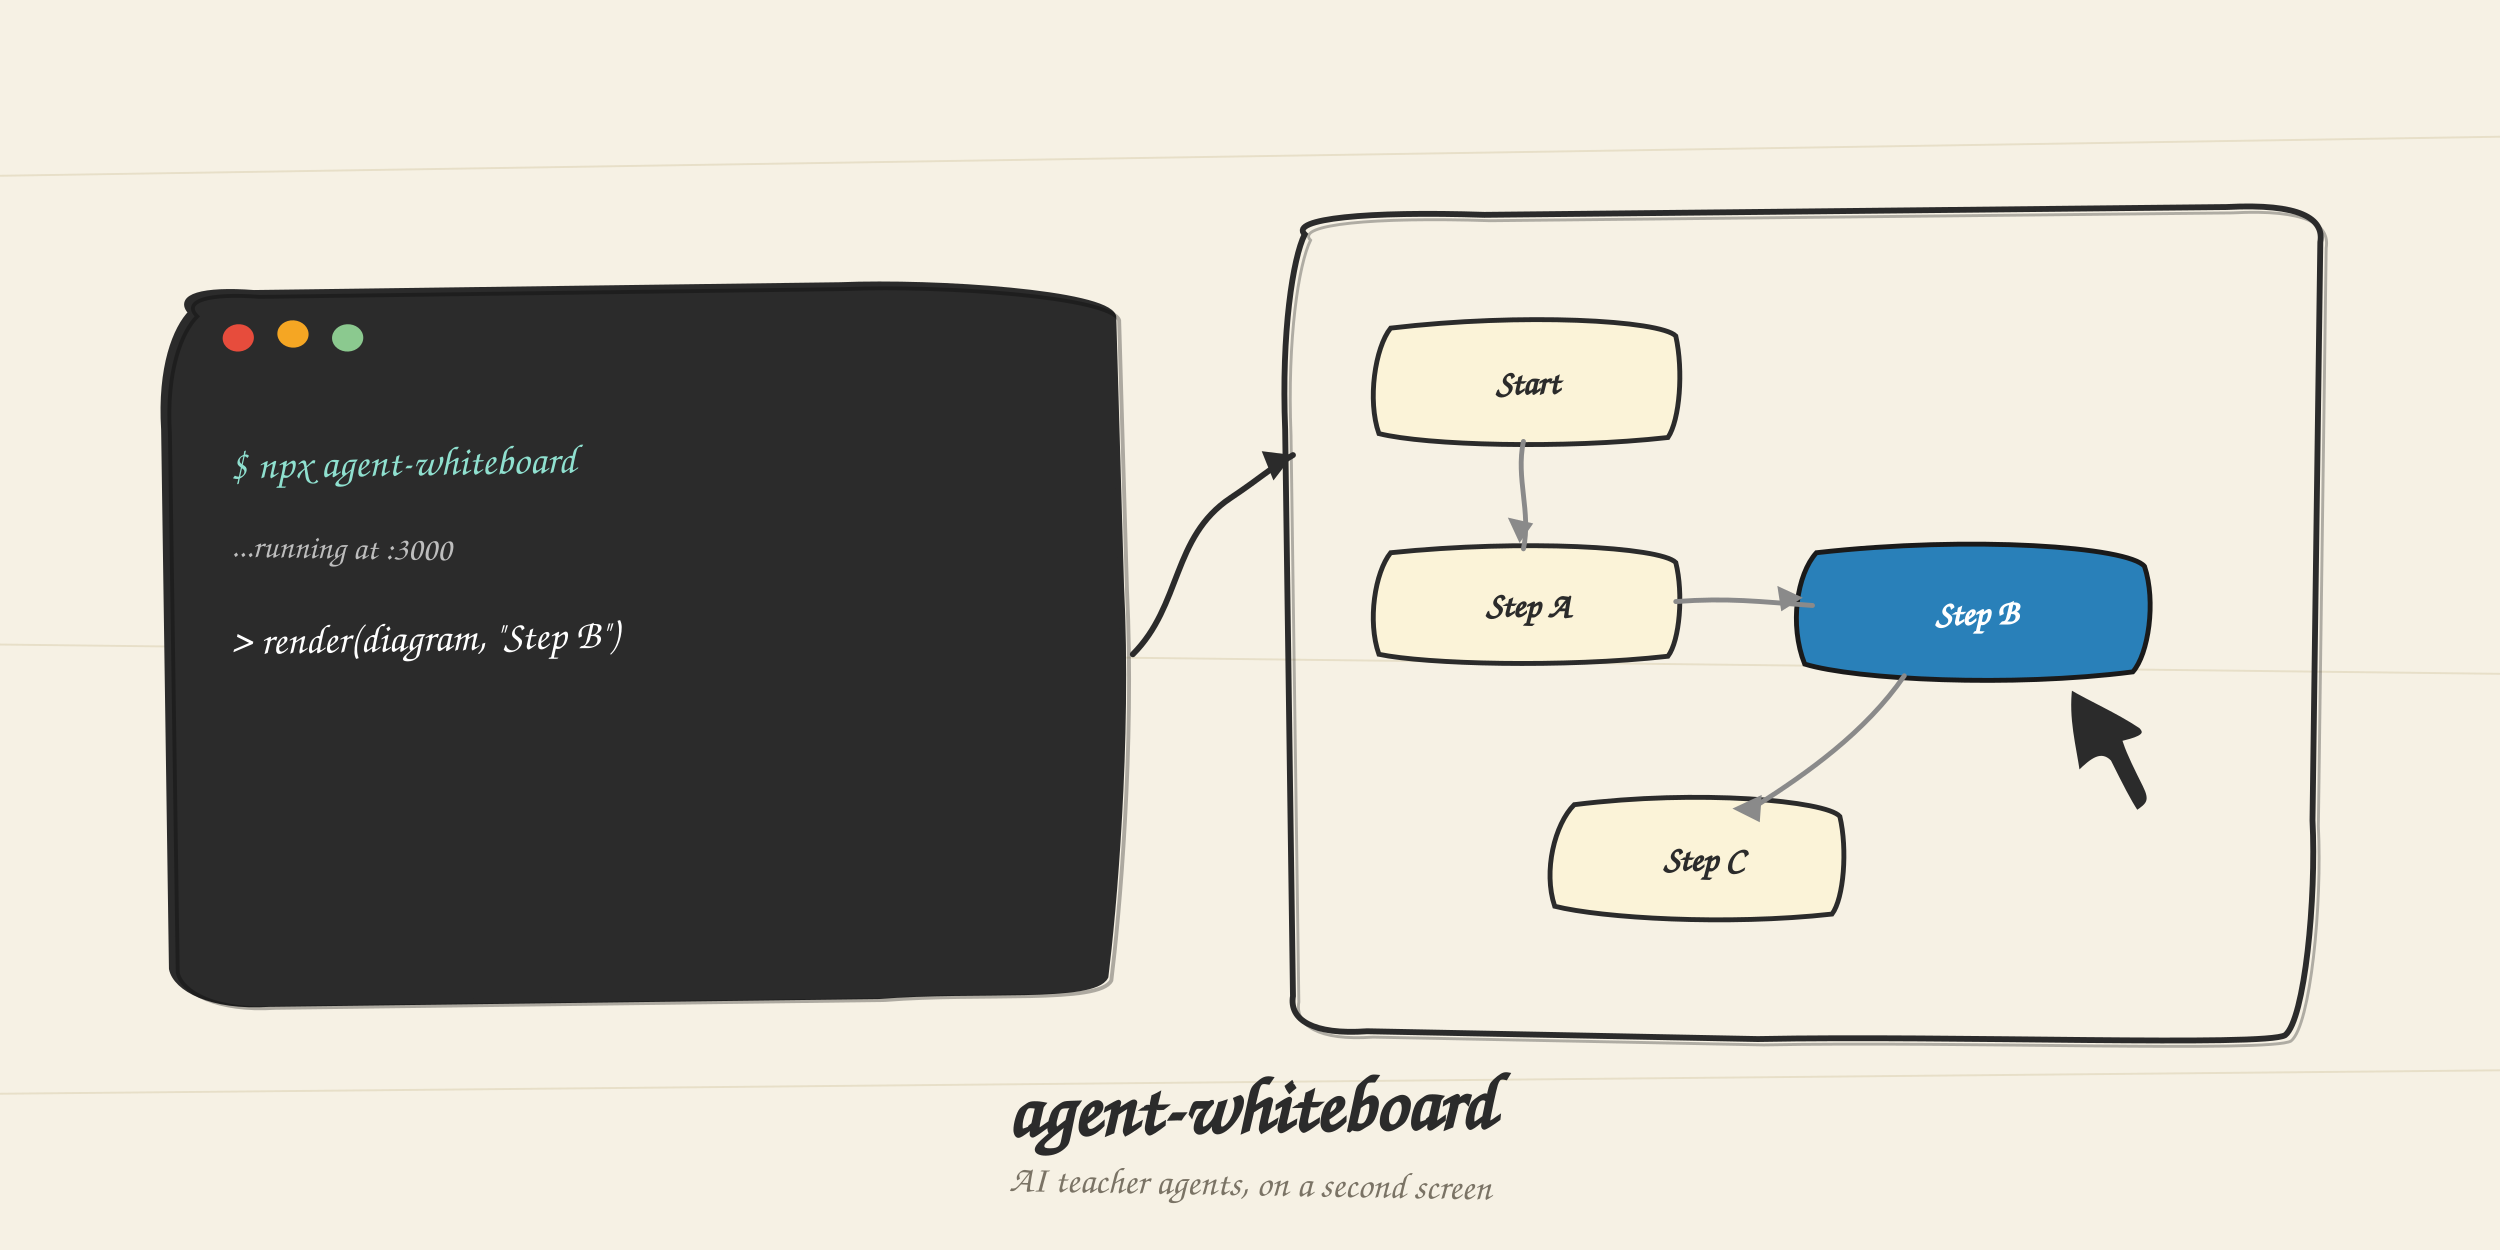
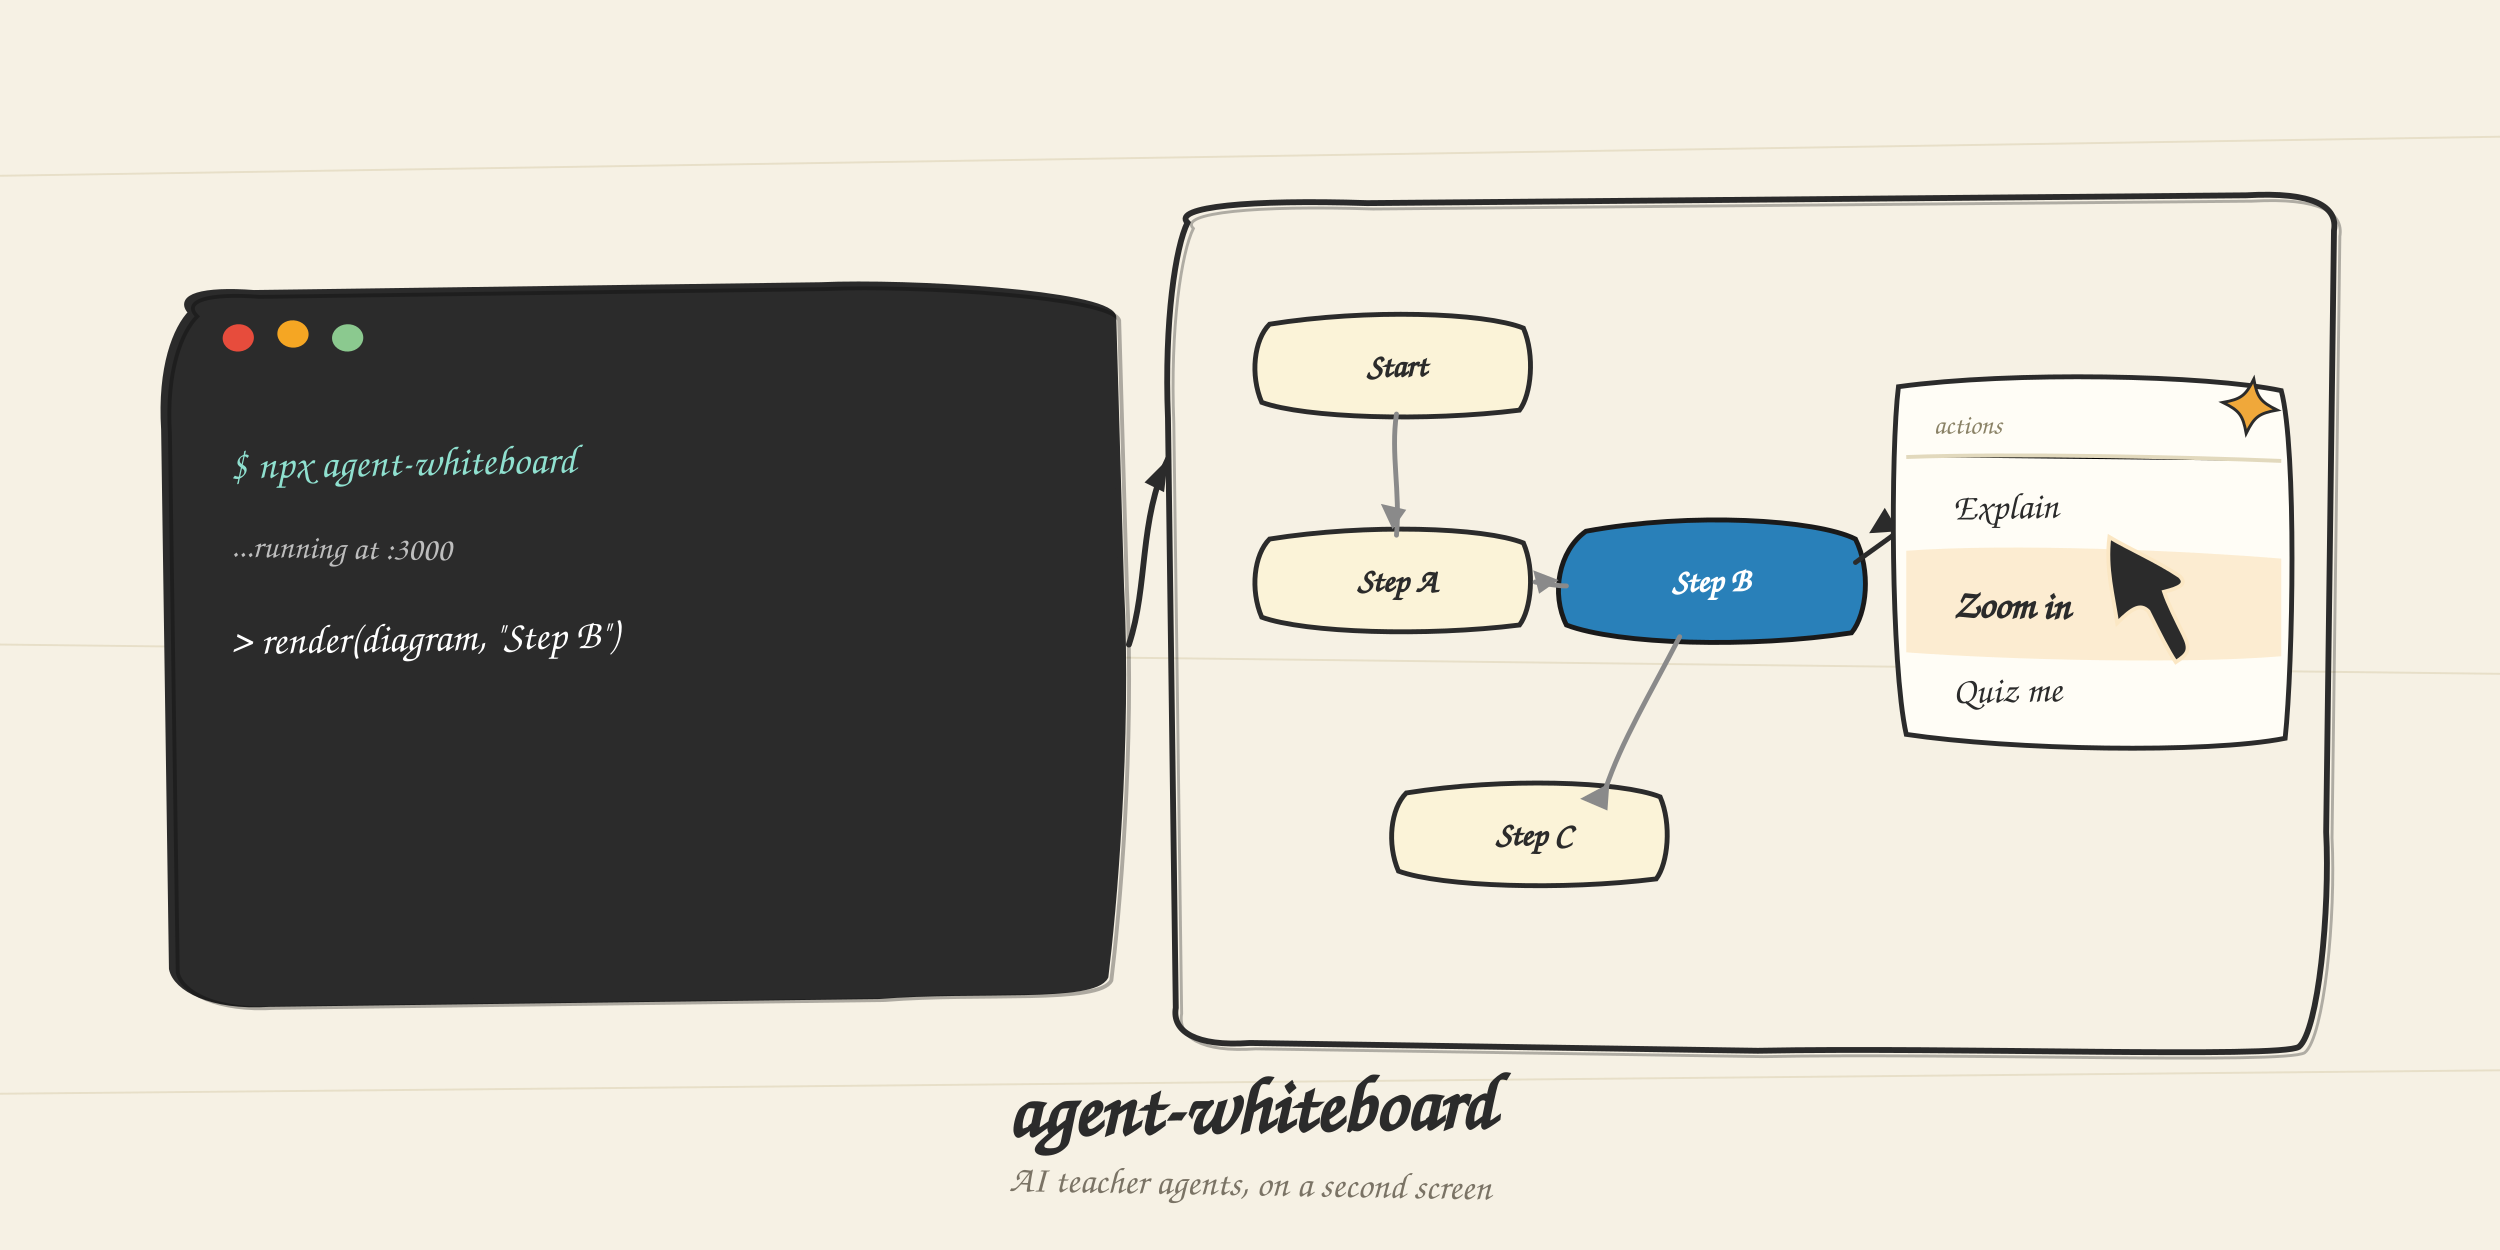
<svg xmlns="http://www.w3.org/2000/svg" width="1280" height="640" viewBox="0 0 1280 640" font-family="'Segoe Print', 'Bradley Hand', 'Comic Sans MS', cursive">
  <rect width="1280" height="640" fill="#f6f1e4" />
  <g stroke="#e7dfc8" stroke-width="1">
    <path d="M 0 90 L 1280 70" />
    <path d="M 0 330 L 1280 345" />
    <path d="M 0 560 L 1280 548" />
  </g>
-   <path d="M 98,160 C 90,152 104,148 130,150 L 430,146 C 480,144 566,150 570,162 L 574,300 C 578,380 570,468 566,500 C 560,512 500,506 450,510 L 138,514 C 108,516 90,506 88,496 L 84,220 C 82,188 90,168 98,160 Z" fill="#2b2b2b" stroke="#2b2b2b" stroke-width="3" />
-   <path d="M 98,160 C 90,152 104,148 130,150 L 430,146 C 480,144 566,150 570,162 L 574,300 C 578,380 570,468 566,500 C 560,512 500,506 450,510 L 138,514 C 108,516 90,506 88,496 L 84,220 C 82,188 90,168 98,160 Z" fill="none" stroke="#000000" stroke-width="2" stroke-opacity="0.3" transform="translate(3,2)" />
+   <path d="M 98,160 C 90,152 104,148 130,150 L 420,146 C 466,144 566,150 570,162 L 574,300 C 578,380 570,468 566,500 C 560,512 500,506 450,510 L 138,514 C 108,516 90,506 88,496 L 84,220 C 82,188 90,168 98,160 Z" fill="#2b2b2b" stroke="#2b2b2b" stroke-width="3" />
+   <path d="M 98,160 C 90,152 104,148 130,150 L 420,146 C 466,144 566,150 570,162 L 574,300 C 578,380 570,468 566,500 C 560,512 500,506 450,510 L 138,514 C 108,516 90,506 88,496 L 84,220 C 82,188 90,168 98,160 Z" fill="none" stroke="#000000" stroke-width="2" stroke-opacity="0.3" transform="translate(3,2)" />
  <ellipse cx="122" cy="173" rx="8" ry="7" fill="#e74c3c" transform="rotate(-6 122 173)" />
  <ellipse cx="150" cy="171" rx="8" ry="7" fill="#f5a623" transform="rotate(4 150 171)" />
  <ellipse cx="178" cy="173" rx="8" ry="7" fill="#8bc98f" transform="rotate(-3 178 173)" />
  <text x="118" y="245" font-size="21" fill="#8fe0cf" transform="rotate(-1 118 245)">$ npx agent-whiteboard</text>
  <text x="118" y="285" font-size="17" fill="#bdbdbd" transform="rotate(1 118 285)">...running at :3000</text>
  <text x="118" y="335" font-size="21" fill="#ffffff" transform="rotate(-1 118 335)">&gt; render(diagram, "Step B")</text>
-   <path d="M 580 335 C 605 310, 600 275, 630 255 C 645 245, 650 240, 662 233" fill="none" stroke="#2b2b2b" stroke-width="3" stroke-linecap="round" />
-   <path d="M 662 233 l -16 -2 l 6 15 z" fill="#2b2b2b" />
-   <path d="M 668,120 C 660,112 700,108 760,110 L 1140,106 C 1178,104 1190,112 1188,124 L 1184,420 C 1186,460 1180,522 1170,530 C 1160,536 1000,530 900,532 L 700,528 C 672,530 660,522 662,510 L 658,220 C 656,170 662,132 668,120 Z" fill="none" stroke="#2b2b2b" stroke-width="3" />
-   <path d="M 668,120 C 660,112 700,108 760,110 L 1140,106 C 1178,104 1190,112 1188,124 L 1184,420 C 1186,460 1180,522 1170,530 C 1160,536 1000,530 900,532 L 700,528 C 672,530 660,522 662,510 L 658,220 C 656,170 662,132 668,120 Z" fill="none" stroke="#2b2b2b" stroke-width="1.5" stroke-opacity="0.35" transform="translate(3,3)" />
-   <g font-size="18" fill="#2b2b2b" font-weight="700">
-     <path d="M 712,168 C 780,160 850,164 858,172 C 862,190 860,215 854,224 C 800,230 730,228 706,222 C 700,205 704,178 712,168 Z" fill="#fbf3d8" stroke="#2b2b2b" stroke-width="2.5" />
-     <text x="782" y="202" text-anchor="middle" transform="rotate(-1 782 202)">Start</text>
-     <path d="M 712,283 C 780,276 850,280 858,288 C 862,304 860,328 854,336 C 800,342 730,340 706,335 C 700,318 704,293 712,283 Z" fill="#fbf3d8" stroke="#2b2b2b" stroke-width="2.5" />
-     <text x="782" y="316" text-anchor="middle" transform="rotate(1 782 316)">Step A</text>
-     <path d="M 930,283 C 1010,274 1090,280 1098,290 C 1104,308 1100,335 1092,344 C 1030,352 950,348 924,340 C 916,320 920,294 930,283 Z" fill="#2980b9" stroke="#1a1a1a" stroke-width="2.5" />
-     <text x="1012" y="320" text-anchor="middle" fill="#ffffff" transform="rotate(-1 1012 320)">Step B</text>
-     <path d="M 806,412 C 870,404 935,410 942,418 C 946,435 944,460 938,468 C 884,474 820,470 796,464 C 790,446 796,422 806,412 Z" fill="#fbf3d8" stroke="#2b2b2b" stroke-width="2.5" />
-     <text x="872" y="446" text-anchor="middle" transform="rotate(1 872 446)">Step C</text>
+   <path d="M 578,330 C 588,300 583,266 598,235" fill="none" stroke="#2b2b2b" stroke-width="3" stroke-linecap="round" />
+   <path d="M 598,235 L 596,252 L 586,247 Z" fill="#2b2b2b" />
+   <path d="M 608,114 C 600,106 640,102 700,104 L 1150,100 C 1185,98 1197,106 1195,118 L 1191,426 C 1193,466 1187,528 1177,536 C 1167,542 1000,536 900,538 L 640,534 C 612,536 600,528 602,516 L 598,214 C 596,164 602,126 608,114 Z" fill="none" stroke="#2b2b2b" stroke-width="3" />
+   <path d="M 608,114 C 600,106 640,102 700,104 L 1150,100 C 1185,98 1197,106 1195,118 L 1191,426 C 1193,466 1187,528 1177,536 C 1167,542 1000,536 900,538 L 640,534 C 612,536 600,528 602,516 L 598,214 C 596,164 602,126 608,114 Z" fill="none" stroke="#2b2b2b" stroke-width="1.5" stroke-opacity="0.35" transform="translate(3,3)" />
+   <g font-size="17" fill="#2b2b2b" font-weight="700">
+     <path d="M 650,166 C 700,158 760,160 780,168 C 786,182 784,202 778,210 C 730,216 668,214 646,206 C 640,192 642,174 650,166 Z" fill="#fbf3d8" stroke="#2b2b2b" stroke-width="2.5" />
+     <text x="715" y="193" text-anchor="middle" transform="rotate(-1 715 193)">Start</text>
+     <path d="M 650,276 C 700,268 760,270 780,278 C 786,292 784,312 778,320 C 730,326 668,324 646,316 C 640,302 642,284 650,276 Z" fill="#fbf3d8" stroke="#2b2b2b" stroke-width="2.5" />
+     <text x="715" y="303" text-anchor="middle" transform="rotate(1 715 303)">Step A</text>
+     <path d="M 812,272 C 866,262 930,266 950,276 C 958,292 956,314 948,324 C 896,332 828,330 802,320 C 794,304 798,282 812,272 Z" fill="#2980b9" stroke="#1a1a1a" stroke-width="2.5" />
+     <text x="876" y="303" text-anchor="middle" fill="#ffffff" transform="rotate(-1 876 303)">Step B</text>
+     <path d="M 720,406 C 770,398 830,400 850,408 C 856,422 854,442 848,450 C 800,456 738,454 716,446 C 710,432 712,414 720,406 Z" fill="#fbf3d8" stroke="#2b2b2b" stroke-width="2.5" />
+     <text x="785" y="433" text-anchor="middle" transform="rotate(1 785 433)">Step C</text>
  </g>
  <g stroke="#8a8a8a" stroke-width="2.5" fill="none" stroke-linecap="round">
-     <path d="M 780 226 C 776 245, 784 262, 780 281" />
-     <path d="M 858 308 C 885 306, 900 308, 928 310" />
-     <path d="M 975 346 C 955 375, 925 396, 900 412" />
+     <path d="M 715 212 C 712 232, 717 252, 715 274" />
+     <path d="M 786 298 C 793 299, 797 300, 802 300" />
+     <path d="M 860 326 C 845 355, 830 380, 822 404" />
  </g>
-   <path d="M 778 278 l -6 -13 l 13 3 z" fill="#8a8a8a" />
-   <path d="M 923 306 l -13 -6 l 2 13 z" fill="#8a8a8a" />
-   <path d="M 902 407 l -15 7 l 14 7 z" fill="#8a8a8a" />
-   <path d="M 1060 352 C 1058 368, 1062 382, 1064 396 C 1072 388, 1076 386, 1080 390 C 1086 402, 1090 410, 1094 416 C 1100 412, 1102 410, 1098 402 C 1094 394, 1090 386, 1088 380 C 1096 378, 1100 376, 1096 372 C 1084 364, 1070 358, 1060 352 Z" fill="#2b2b2b" stroke="#f6f1e4" stroke-width="2" />
+   <path d="M 713 271 l -6 -13 l 13 3 z" fill="#8a8a8a" />
+   <path d="M 798 297 l -13 -5 l 3 12 z" fill="#8a8a8a" />
+   <path d="M 824 401 l -15 8 l 14 6 z" fill="#8a8a8a" />
+   <path d="M 950 288 C 958 282, 964 278, 972 272" fill="none" stroke="#2b2b2b" stroke-width="2.5" stroke-linecap="round" />
+   <path d="M 972 272 l -15 1 l 8 -13 z" fill="#2b2b2b" />
+   <path d="M 972,198 C 1030,190 1130,192 1168,200 C 1176,230 1174,340 1170,378 C 1130,386 1030,384 976,376 C 968,340 968,230 972,198 Z" fill="#fffdf6" stroke="#2b2b2b" stroke-width="2.5" />
+   <text x="990" y="222" font-size="14" fill="#8a8266">actions</text>
+   <path d="M 976 234 C 1030 232, 1120 234, 1168 236" stroke="#e2d9bd" stroke-width="2" />
+   <text x="1000" y="266" font-size="19" fill="#2b2b2b" transform="rotate(-1 1000 266)">Explain</text>
+   <path d="M 976 282 C 1030 278, 1120 282, 1168 286 L 1168 336 C 1120 340, 1030 338, 976 334 Z" fill="#fbe7c4" opacity="0.75" />
+   <text x="1000" y="316" font-size="20" font-weight="700" fill="#2b2b2b" transform="rotate(1 1000 316)">Zoom in</text>
+   <text x="1000" y="360" font-size="19" fill="#2b2b2b" transform="rotate(-1 1000 360)">Quiz me</text>
+   <g transform="translate(1152,208) rotate(8)">
+     <path d="M 0 -14 C 3 -5 5 -3 14 0 C 5 3 3 5 0 14 C -3 5 -5 3 -14 0 C -5 -3 -3 -5 0 -14 Z" fill="#f0a83a" stroke="#2b2b2b" stroke-width="1.5" />
+   </g>
+   <path d="M 1080,275 C 1078,291 1082,305 1084,319 C 1092,311 1096,309 1100,313 C 1106,325 1110,333 1114,339 C 1120,335 1122,333 1118,325 C 1114,317 1110,309 1108,303 C 1116,301 1120,299 1116,295 C 1104,287 1090,281 1080,275 Z" fill="#2b2b2b" stroke="#fbe7c4" stroke-width="2" />
  <text x="640" y="580" text-anchor="middle" font-size="40" font-weight="700" fill="#2b2b2b" transform="rotate(-1 640 580)">agent-whiteboard</text>
  <text x="640" y="612" text-anchor="middle" font-size="19" fill="#7a7365" transform="rotate(1 640 612)">AI teacher agents, on a second screen</text>
</svg>
